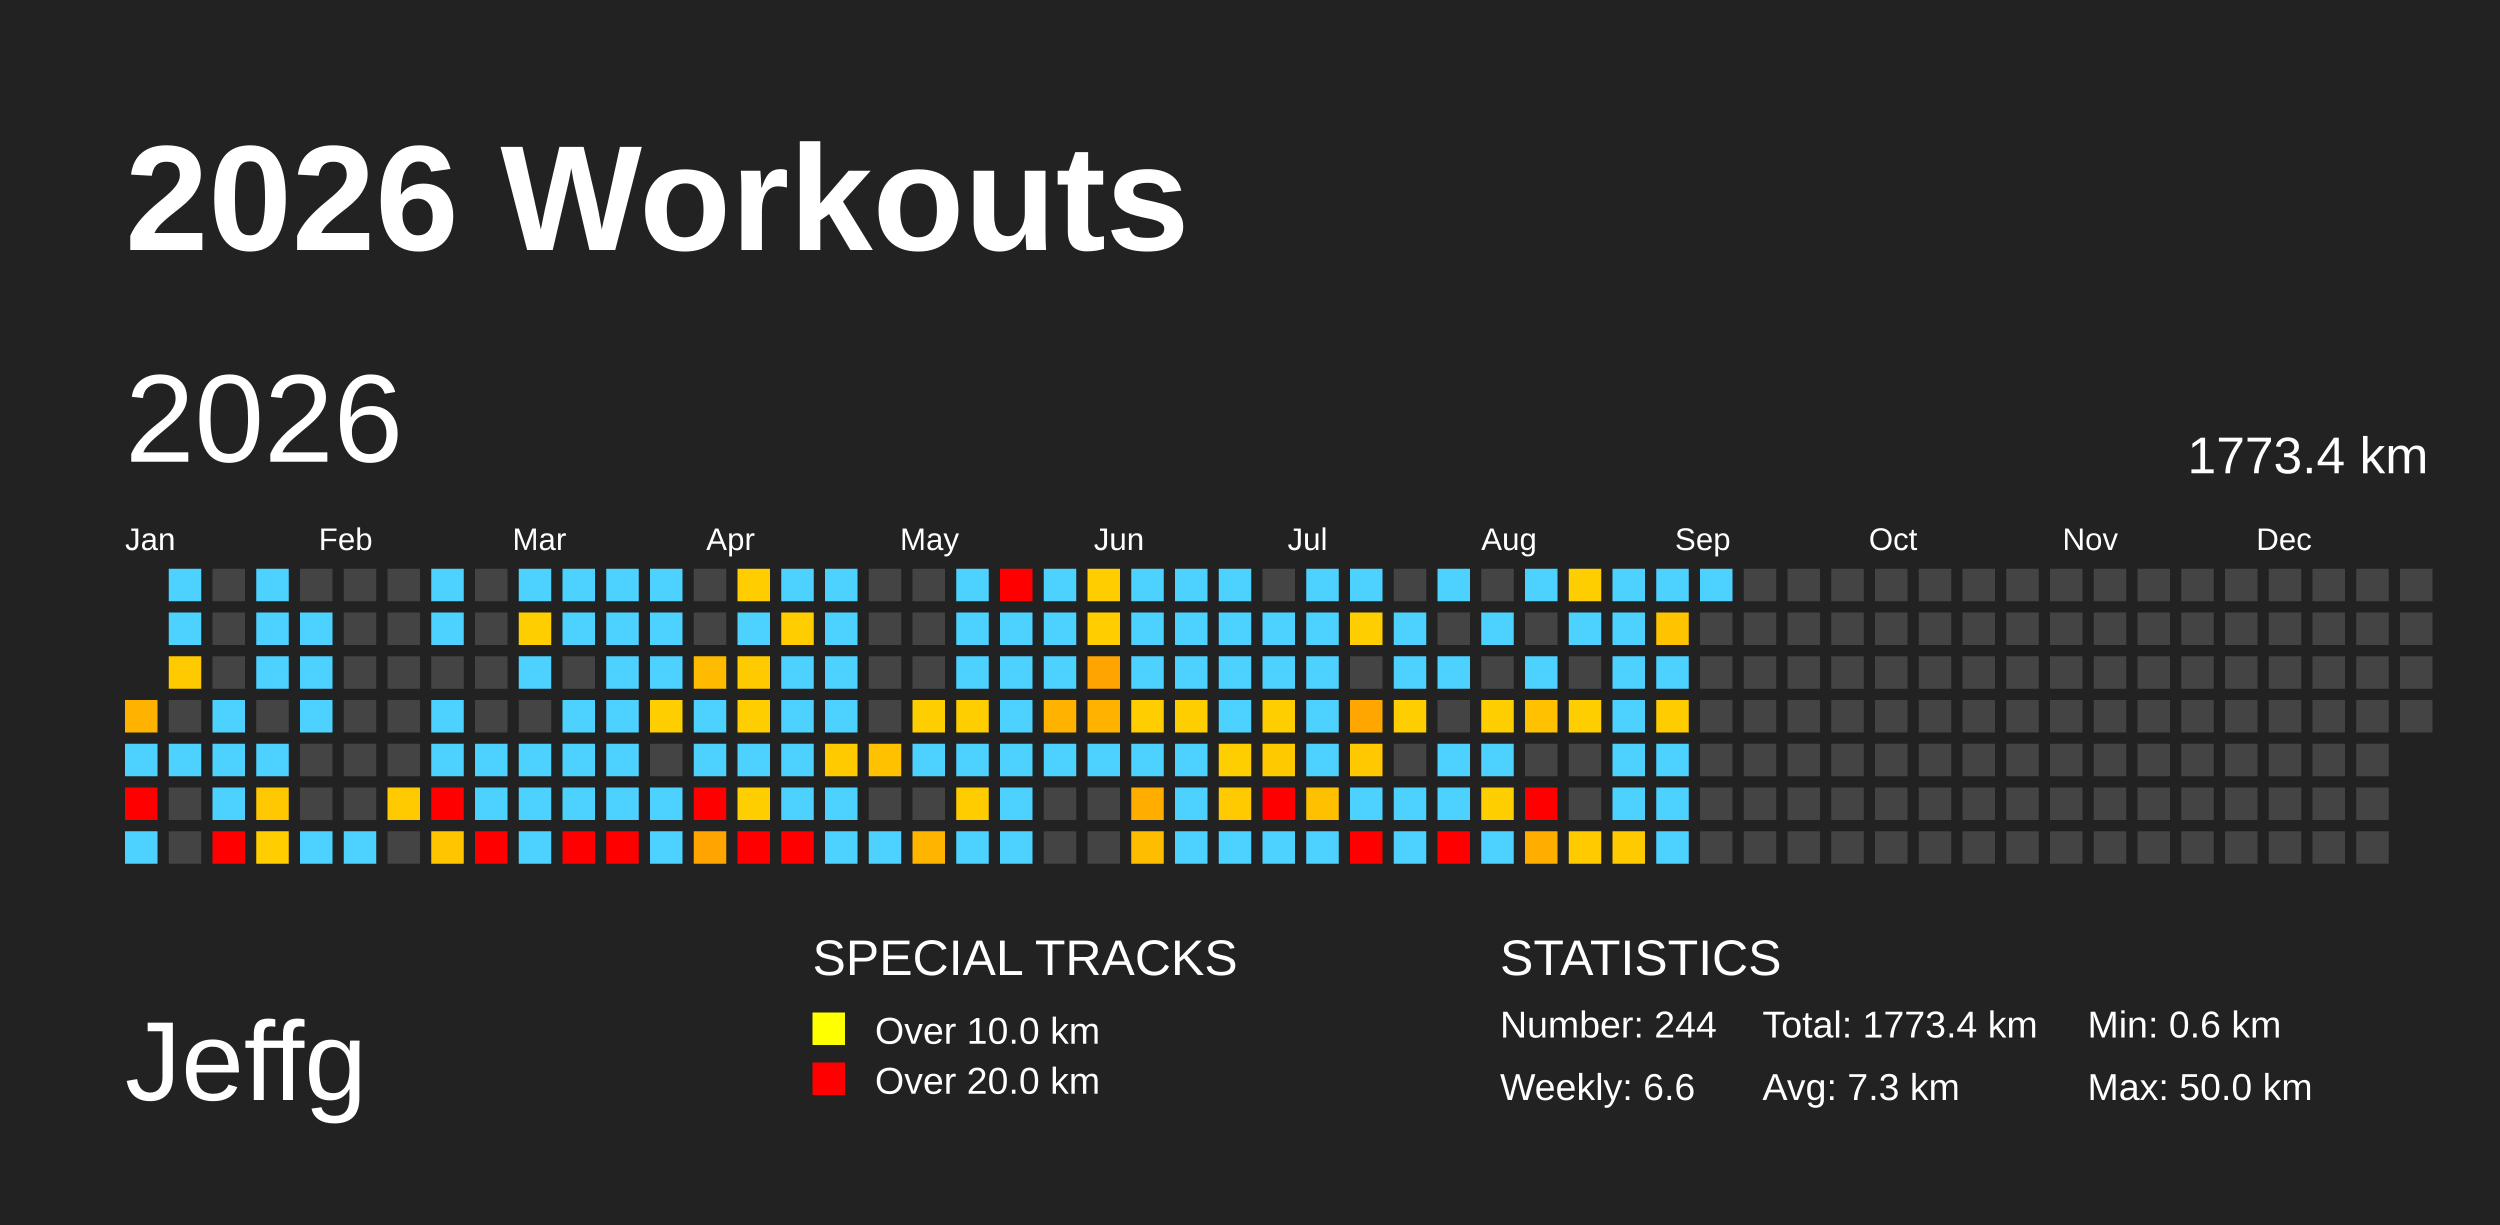
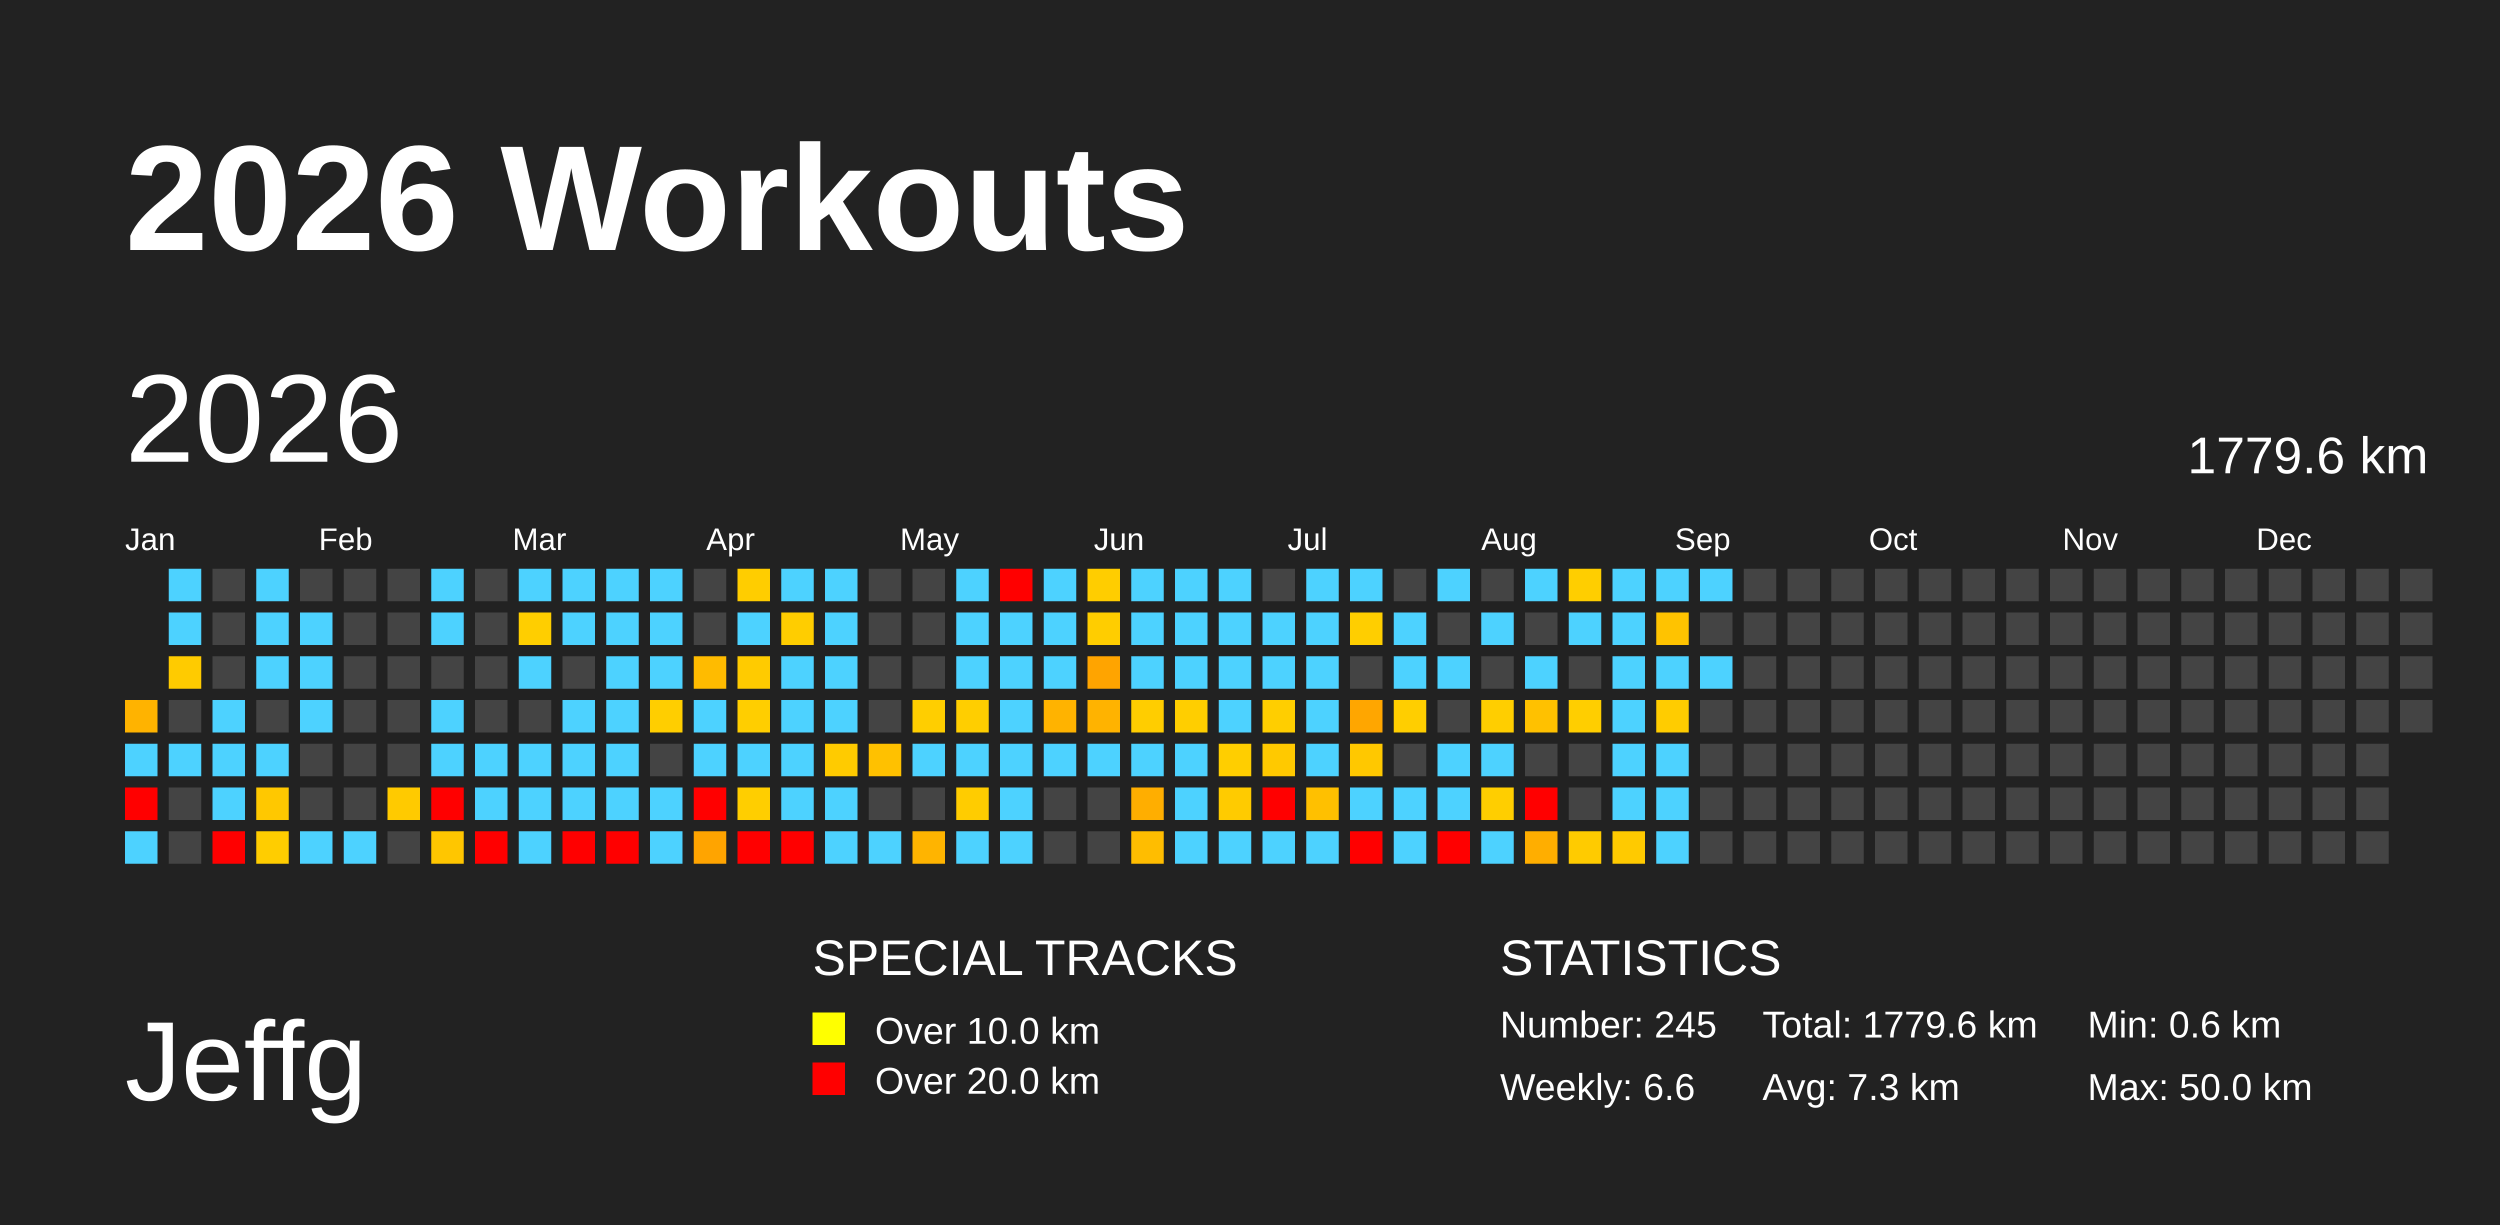
<svg xmlns="http://www.w3.org/2000/svg" baseProfile="full" height="98mm" version="1.1" viewBox="0,0,200,98" width="200mm">
  <defs />
  <rect fill="#222222" height="98" width="200" x="0" y="0" />
  <text fill="#FFFFFF" style="font-size:12px; font-family:Arial; font-weight:bold;" x="10" y="20">2026 Workouts</text>
  <text fill="#FFFFFF" style="font-size:9px; font-family:Arial" x="10" y="88">Jeffg</text>
  <text fill="#FFFFFF" style="font-size:4px; font-family:Arial" x="65" y="78">SPECIAL TRACKS</text>
  <rect fill="yellow" height="2.6" width="2.6" x="65" y="81" />
  <text fill="#FFFFFF" style="font-size:3px; font-family:Arial" x="70" y="83.5">Over 10.0 km</text>
  <rect fill="red" height="2.6" width="2.6" x="65" y="85" />
  <text fill="#FFFFFF" style="font-size:3px; font-family:Arial" x="70" y="87.5">Over 20.0 km</text>
  <text fill="#FFFFFF" style="font-size:4px; font-family:Arial" x="120" y="78">STATISTICS</text>
-   <text fill="#FFFFFF" style="font-size:3px; font-family:Arial" x="120" y="83">Number: 244</text>
+   <text fill="#FFFFFF" style="font-size:3px; font-family:Arial" x="120" y="83">Number: 245</text>
  <text fill="#FFFFFF" style="font-size:3px; font-family:Arial" x="120" y="88">Weekly: 6.6</text>
-   <text fill="#FFFFFF" style="font-size:3px; font-family:Arial" x="141" y="83">Total: 1773.4 km</text>
+   <text fill="#FFFFFF" style="font-size:3px; font-family:Arial" x="141" y="83">Total: 1779.6 km</text>
  <text fill="#FFFFFF" style="font-size:3px; font-family:Arial" x="141" y="88">Avg: 7.3 km</text>
  <text fill="#FFFFFF" style="font-size:3px; font-family:Arial" x="167" y="83">Min: 0.6 km</text>
  <text fill="#FFFFFF" style="font-size:3px; font-family:Arial" x="167" y="88">Max: 50.0 km</text>
  <text dominant-baseline="hanging" fill="#FFFFFF" style="font-size:10.0px; font-family:Arial;" x="10" y="30">2026</text>
-   <text dominant-baseline="hanging" fill="#FFFFFF" style="font-size:4.125px; font-family:Arial;" x="175" y="35">1773.4 km</text>
+   <text dominant-baseline="hanging" fill="#FFFFFF" style="font-size:4.125px; font-family:Arial;" x="175" y="35">1779.6 km</text>
  <text fill="#FFFFFF" style="font-size:2.5px; font-family:Arial" x="10.0" y="44">Jan</text>
  <text fill="#FFFFFF" style="font-size:2.5px; font-family:Arial" x="25.5" y="44">Feb</text>
  <text fill="#FFFFFF" style="font-size:2.5px; font-family:Arial" x="41.0" y="44">Mar</text>
  <text fill="#FFFFFF" style="font-size:2.5px; font-family:Arial" x="56.5" y="44">Apr</text>
  <text fill="#FFFFFF" style="font-size:2.5px; font-family:Arial" x="72.0" y="44">May</text>
  <text fill="#FFFFFF" style="font-size:2.5px; font-family:Arial" x="87.5" y="44">Jun</text>
  <text fill="#FFFFFF" style="font-size:2.5px; font-family:Arial" x="103.0" y="44">Jul</text>
  <text fill="#FFFFFF" style="font-size:2.5px; font-family:Arial" x="118.5" y="44">Aug</text>
  <text fill="#FFFFFF" style="font-size:2.5px; font-family:Arial" x="134.0" y="44">Sep</text>
  <text fill="#FFFFFF" style="font-size:2.5px; font-family:Arial" x="149.5" y="44">Oct</text>
  <text fill="#FFFFFF" style="font-size:2.5px; font-family:Arial" x="165.0" y="44">Nov</text>
  <text fill="#FFFFFF" style="font-size:2.5px; font-family:Arial" x="180.5" y="44">Dec</text>
  <rect fill="#ffb300" height="2.6" width="2.6" x="10.0" y="56.0" />
  <rect fill="#4dd2ff" height="2.6" width="2.6" x="10.0" y="59.5" />
  <rect fill="red" height="2.6" width="2.6" x="10.0" y="63.0" />
  <rect fill="#4dd2ff" height="2.6" width="2.6" x="10.0" y="66.5" />
  <rect fill="#4dd2ff" height="2.6" width="2.6" x="13.5" y="45.5" />
  <rect fill="#4dd2ff" height="2.6" width="2.6" x="13.5" y="49.0" />
  <rect fill="#ffcb00" height="2.6" width="2.6" x="13.5" y="52.5" />
  <rect fill="#444444" height="2.6" width="2.6" x="13.5" y="56.0" />
  <rect fill="#4dd2ff" height="2.6" width="2.6" x="13.5" y="59.5" />
  <rect fill="#444444" height="2.6" width="2.6" x="13.5" y="63.0" />
  <rect fill="#444444" height="2.6" width="2.6" x="13.5" y="66.5" />
  <rect fill="#444444" height="2.6" width="2.6" x="17.0" y="45.5" />
  <rect fill="#444444" height="2.6" width="2.6" x="17.0" y="49.0" />
  <rect fill="#444444" height="2.6" width="2.6" x="17.0" y="52.5" />
  <rect fill="#4dd2ff" height="2.6" width="2.6" x="17.0" y="56.0" />
  <rect fill="#4dd2ff" height="2.6" width="2.6" x="17.0" y="59.5" />
  <rect fill="#4dd2ff" height="2.6" width="2.6" x="17.0" y="63.0" />
  <rect fill="red" height="2.6" width="2.6" x="17.0" y="66.5" />
  <rect fill="#4dd2ff" height="2.6" width="2.6" x="20.5" y="45.5" />
  <rect fill="#4dd2ff" height="2.6" width="2.6" x="20.5" y="49.0" />
  <rect fill="#4dd2ff" height="2.6" width="2.6" x="20.5" y="52.5" />
  <rect fill="#444444" height="2.6" width="2.6" x="20.5" y="56.0" />
  <rect fill="#4dd2ff" height="2.6" width="2.6" x="20.5" y="59.5" />
  <rect fill="#ffc800" height="2.6" width="2.6" x="20.5" y="63.0" />
  <rect fill="#ffcd00" height="2.6" width="2.6" x="20.5" y="66.5" />
  <rect fill="#444444" height="2.6" width="2.6" x="24.0" y="45.5" />
  <rect fill="#4dd2ff" height="2.6" width="2.6" x="24.0" y="49.0" />
  <rect fill="#4dd2ff" height="2.6" width="2.6" x="24.0" y="52.5" />
  <rect fill="#4dd2ff" height="2.6" width="2.6" x="24.0" y="56.0" />
  <rect fill="#444444" height="2.6" width="2.6" x="24.0" y="59.5" />
  <rect fill="#444444" height="2.6" width="2.6" x="24.0" y="63.0" />
  <rect fill="#4dd2ff" height="2.6" width="2.6" x="24.0" y="66.5" />
  <rect fill="#444444" height="2.6" width="2.6" x="27.5" y="45.5" />
  <rect fill="#444444" height="2.6" width="2.6" x="27.5" y="49.0" />
  <rect fill="#444444" height="2.6" width="2.6" x="27.5" y="52.5" />
  <rect fill="#444444" height="2.6" width="2.6" x="27.5" y="56.0" />
  <rect fill="#444444" height="2.6" width="2.6" x="27.5" y="59.5" />
  <rect fill="#444444" height="2.6" width="2.6" x="27.5" y="63.0" />
  <rect fill="#4dd2ff" height="2.6" width="2.6" x="27.5" y="66.5" />
  <rect fill="#444444" height="2.6" width="2.6" x="31.0" y="45.5" />
  <rect fill="#444444" height="2.6" width="2.6" x="31.0" y="49.0" />
  <rect fill="#444444" height="2.6" width="2.6" x="31.0" y="52.5" />
  <rect fill="#444444" height="2.6" width="2.6" x="31.0" y="56.0" />
  <rect fill="#444444" height="2.6" width="2.6" x="31.0" y="59.5" />
  <rect fill="#ffca00" height="2.6" width="2.6" x="31.0" y="63.0" />
  <rect fill="#444444" height="2.6" width="2.6" x="31.0" y="66.5" />
  <rect fill="#4dd2ff" height="2.6" width="2.6" x="34.5" y="45.5" />
  <rect fill="#4dd2ff" height="2.6" width="2.6" x="34.5" y="49.0" />
  <rect fill="#444444" height="2.6" width="2.6" x="34.5" y="52.5" />
  <rect fill="#4dd2ff" height="2.6" width="2.6" x="34.5" y="56.0" />
  <rect fill="#4dd2ff" height="2.6" width="2.6" x="34.5" y="59.5" />
  <rect fill="red" height="2.6" width="2.6" x="34.5" y="63.0" />
  <rect fill="#ffc600" height="2.6" width="2.6" x="34.5" y="66.5" />
  <rect fill="#444444" height="2.6" width="2.6" x="38.0" y="45.5" />
  <rect fill="#444444" height="2.6" width="2.6" x="38.0" y="49.0" />
  <rect fill="#444444" height="2.6" width="2.6" x="38.0" y="52.5" />
  <rect fill="#444444" height="2.6" width="2.6" x="38.0" y="56.0" />
  <rect fill="#4dd2ff" height="2.6" width="2.6" x="38.0" y="59.5" />
  <rect fill="#4dd2ff" height="2.6" width="2.6" x="38.0" y="63.0" />
  <rect fill="red" height="2.6" width="2.6" x="38.0" y="66.5" />
  <rect fill="#4dd2ff" height="2.6" width="2.6" x="41.5" y="45.5" />
  <rect fill="#ffce00" height="2.6" width="2.6" x="41.5" y="49.0" />
  <rect fill="#4dd2ff" height="2.6" width="2.6" x="41.5" y="52.5" />
  <rect fill="#444444" height="2.6" width="2.6" x="41.5" y="56.0" />
  <rect fill="#4dd2ff" height="2.6" width="2.6" x="41.5" y="59.5" />
  <rect fill="#4dd2ff" height="2.6" width="2.6" x="41.5" y="63.0" />
  <rect fill="#4dd2ff" height="2.6" width="2.6" x="41.5" y="66.5" />
  <rect fill="#4dd2ff" height="2.6" width="2.6" x="45.0" y="45.5" />
  <rect fill="#4dd2ff" height="2.6" width="2.6" x="45.0" y="49.0" />
  <rect fill="#444444" height="2.6" width="2.6" x="45.0" y="52.5" />
  <rect fill="#4dd2ff" height="2.6" width="2.6" x="45.0" y="56.0" />
  <rect fill="#4dd2ff" height="2.6" width="2.6" x="45.0" y="59.5" />
  <rect fill="#4dd2ff" height="2.6" width="2.6" x="45.0" y="63.0" />
  <rect fill="red" height="2.6" width="2.6" x="45.0" y="66.5" />
  <rect fill="#4dd2ff" height="2.6" width="2.6" x="48.5" y="45.5" />
  <rect fill="#4dd2ff" height="2.6" width="2.6" x="48.5" y="49.0" />
  <rect fill="#4dd2ff" height="2.6" width="2.6" x="48.5" y="52.5" />
  <rect fill="#4dd2ff" height="2.6" width="2.6" x="48.5" y="56.0" />
  <rect fill="#4dd2ff" height="2.6" width="2.6" x="48.5" y="59.5" />
  <rect fill="#4dd2ff" height="2.6" width="2.6" x="48.5" y="63.0" />
  <rect fill="red" height="2.6" width="2.6" x="48.5" y="66.5" />
  <rect fill="#4dd2ff" height="2.6" width="2.6" x="52.0" y="45.5" />
  <rect fill="#4dd2ff" height="2.6" width="2.6" x="52.0" y="49.0" />
  <rect fill="#4dd2ff" height="2.6" width="2.6" x="52.0" y="52.5" />
  <rect fill="#ffce00" height="2.6" width="2.6" x="52.0" y="56.0" />
  <rect fill="#444444" height="2.6" width="2.6" x="52.0" y="59.5" />
  <rect fill="#4dd2ff" height="2.6" width="2.6" x="52.0" y="63.0" />
  <rect fill="#4dd2ff" height="2.6" width="2.6" x="52.0" y="66.5" />
  <rect fill="#444444" height="2.6" width="2.6" x="55.5" y="45.5" />
  <rect fill="#444444" height="2.6" width="2.6" x="55.5" y="49.0" />
  <rect fill="#ffbb00" height="2.6" width="2.6" x="55.5" y="52.5" />
  <rect fill="#4dd2ff" height="2.6" width="2.6" x="55.5" y="56.0" />
  <rect fill="#4dd2ff" height="2.6" width="2.6" x="55.5" y="59.5" />
  <rect fill="red" height="2.6" width="2.6" x="55.5" y="63.0" />
  <rect fill="#ffa400" height="2.6" width="2.6" x="55.5" y="66.5" />
  <rect fill="#ffcd00" height="2.6" width="2.6" x="59.0" y="45.5" />
  <rect fill="#4dd2ff" height="2.6" width="2.6" x="59.0" y="49.0" />
  <rect fill="#ffcb00" height="2.6" width="2.6" x="59.0" y="52.5" />
  <rect fill="#ffce00" height="2.6" width="2.6" x="59.0" y="56.0" />
  <rect fill="#4dd2ff" height="2.6" width="2.6" x="59.0" y="59.5" />
  <rect fill="#ffce00" height="2.6" width="2.6" x="59.0" y="63.0" />
  <rect fill="red" height="2.6" width="2.6" x="59.0" y="66.5" />
  <rect fill="#4dd2ff" height="2.6" width="2.6" x="62.5" y="45.5" />
  <rect fill="#ffcd00" height="2.6" width="2.6" x="62.5" y="49.0" />
  <rect fill="#4dd2ff" height="2.6" width="2.6" x="62.5" y="52.5" />
  <rect fill="#4dd2ff" height="2.6" width="2.6" x="62.5" y="56.0" />
  <rect fill="#4dd2ff" height="2.6" width="2.6" x="62.5" y="59.5" />
  <rect fill="#4dd2ff" height="2.6" width="2.6" x="62.5" y="63.0" />
  <rect fill="red" height="2.6" width="2.6" x="62.5" y="66.5" />
  <rect fill="#4dd2ff" height="2.6" width="2.6" x="66.0" y="45.5" />
  <rect fill="#4dd2ff" height="2.6" width="2.6" x="66.0" y="49.0" />
  <rect fill="#4dd2ff" height="2.6" width="2.6" x="66.0" y="52.5" />
  <rect fill="#4dd2ff" height="2.6" width="2.6" x="66.0" y="56.0" />
  <rect fill="#ffcb00" height="2.6" width="2.6" x="66.0" y="59.5" />
  <rect fill="#4dd2ff" height="2.6" width="2.6" x="66.0" y="63.0" />
  <rect fill="#4dd2ff" height="2.6" width="2.6" x="66.0" y="66.5" />
  <rect fill="#444444" height="2.6" width="2.6" x="69.5" y="45.5" />
  <rect fill="#444444" height="2.6" width="2.6" x="69.5" y="49.0" />
  <rect fill="#444444" height="2.6" width="2.6" x="69.5" y="52.5" />
  <rect fill="#444444" height="2.6" width="2.6" x="69.5" y="56.0" />
  <rect fill="#ffc100" height="2.6" width="2.6" x="69.5" y="59.5" />
  <rect fill="#444444" height="2.6" width="2.6" x="69.5" y="63.0" />
  <rect fill="#4dd2ff" height="2.6" width="2.6" x="69.5" y="66.5" />
  <rect fill="#444444" height="2.6" width="2.6" x="73.0" y="45.5" />
  <rect fill="#444444" height="2.6" width="2.6" x="73.0" y="49.0" />
  <rect fill="#444444" height="2.6" width="2.6" x="73.0" y="52.5" />
  <rect fill="#ffce00" height="2.6" width="2.6" x="73.0" y="56.0" />
  <rect fill="#4dd2ff" height="2.6" width="2.6" x="73.0" y="59.5" />
  <rect fill="#444444" height="2.6" width="2.6" x="73.0" y="63.0" />
  <rect fill="#ffb400" height="2.6" width="2.6" x="73.0" y="66.5" />
  <rect fill="#4dd2ff" height="2.6" width="2.6" x="76.5" y="45.5" />
  <rect fill="#4dd2ff" height="2.6" width="2.6" x="76.5" y="49.0" />
  <rect fill="#4dd2ff" height="2.6" width="2.6" x="76.5" y="52.5" />
  <rect fill="#ffce00" height="2.6" width="2.6" x="76.5" y="56.0" />
  <rect fill="#4dd2ff" height="2.6" width="2.6" x="76.5" y="59.5" />
  <rect fill="#ffcc00" height="2.6" width="2.6" x="76.5" y="63.0" />
  <rect fill="#4dd2ff" height="2.6" width="2.6" x="76.5" y="66.5" />
  <rect fill="red" height="2.6" width="2.6" x="80.0" y="45.5" />
  <rect fill="#4dd2ff" height="2.6" width="2.6" x="80.0" y="49.0" />
  <rect fill="#4dd2ff" height="2.6" width="2.6" x="80.0" y="52.5" />
  <rect fill="#4dd2ff" height="2.6" width="2.6" x="80.0" y="56.0" />
  <rect fill="#4dd2ff" height="2.6" width="2.6" x="80.0" y="59.5" />
  <rect fill="#4dd2ff" height="2.6" width="2.6" x="80.0" y="63.0" />
  <rect fill="#4dd2ff" height="2.6" width="2.6" x="80.0" y="66.5" />
  <rect fill="#4dd2ff" height="2.6" width="2.6" x="83.5" y="45.5" />
  <rect fill="#4dd2ff" height="2.6" width="2.6" x="83.5" y="49.0" />
  <rect fill="#4dd2ff" height="2.6" width="2.6" x="83.5" y="52.5" />
  <rect fill="#ffb300" height="2.6" width="2.6" x="83.5" y="56.0" />
  <rect fill="#4dd2ff" height="2.6" width="2.6" x="83.5" y="59.5" />
  <rect fill="#444444" height="2.6" width="2.6" x="83.5" y="63.0" />
  <rect fill="#444444" height="2.6" width="2.6" x="83.5" y="66.5" />
  <rect fill="#ffcd00" height="2.6" width="2.6" x="87.0" y="45.5" />
  <rect fill="#ffcd00" height="2.6" width="2.6" x="87.0" y="49.0" />
  <rect fill="#ffa400" height="2.6" width="2.6" x="87.0" y="52.5" />
  <rect fill="#ffb300" height="2.6" width="2.6" x="87.0" y="56.0" />
  <rect fill="#4dd2ff" height="2.6" width="2.6" x="87.0" y="59.5" />
  <rect fill="#444444" height="2.6" width="2.6" x="87.0" y="63.0" />
  <rect fill="#444444" height="2.6" width="2.6" x="87.0" y="66.5" />
  <rect fill="#4dd2ff" height="2.6" width="2.6" x="90.5" y="45.5" />
  <rect fill="#4dd2ff" height="2.6" width="2.6" x="90.5" y="49.0" />
  <rect fill="#4dd2ff" height="2.6" width="2.6" x="90.5" y="52.5" />
  <rect fill="#ffcd00" height="2.6" width="2.6" x="90.5" y="56.0" />
  <rect fill="#4dd2ff" height="2.6" width="2.6" x="90.5" y="59.5" />
  <rect fill="#ffae00" height="2.6" width="2.6" x="90.5" y="63.0" />
  <rect fill="#ffbd00" height="2.6" width="2.6" x="90.5" y="66.5" />
  <rect fill="#4dd2ff" height="2.6" width="2.6" x="94.0" y="45.5" />
  <rect fill="#4dd2ff" height="2.6" width="2.6" x="94.0" y="49.0" />
  <rect fill="#4dd2ff" height="2.6" width="2.6" x="94.0" y="52.5" />
  <rect fill="#ffce00" height="2.6" width="2.6" x="94.0" y="56.0" />
  <rect fill="#4dd2ff" height="2.6" width="2.6" x="94.0" y="59.5" />
  <rect fill="#4dd2ff" height="2.6" width="2.6" x="94.0" y="63.0" />
  <rect fill="#4dd2ff" height="2.6" width="2.6" x="94.0" y="66.5" />
  <rect fill="#4dd2ff" height="2.6" width="2.6" x="97.5" y="45.5" />
  <rect fill="#4dd2ff" height="2.6" width="2.6" x="97.5" y="49.0" />
  <rect fill="#4dd2ff" height="2.6" width="2.6" x="97.5" y="52.5" />
  <rect fill="#4dd2ff" height="2.6" width="2.6" x="97.5" y="56.0" />
  <rect fill="#ffce00" height="2.6" width="2.6" x="97.5" y="59.5" />
  <rect fill="#ffcb00" height="2.6" width="2.6" x="97.5" y="63.0" />
  <rect fill="#4dd2ff" height="2.6" width="2.6" x="97.5" y="66.5" />
  <rect fill="#444444" height="2.6" width="2.6" x="101.0" y="45.5" />
  <rect fill="#4dd2ff" height="2.6" width="2.6" x="101.0" y="49.0" />
  <rect fill="#4dd2ff" height="2.6" width="2.6" x="101.0" y="52.5" />
  <rect fill="#ffce00" height="2.6" width="2.6" x="101.0" y="56.0" />
  <rect fill="#ffc900" height="2.6" width="2.6" x="101.0" y="59.5" />
  <rect fill="red" height="2.6" width="2.6" x="101.0" y="63.0" />
  <rect fill="#4dd2ff" height="2.6" width="2.6" x="101.0" y="66.5" />
  <rect fill="#4dd2ff" height="2.6" width="2.6" x="104.5" y="45.5" />
  <rect fill="#4dd2ff" height="2.6" width="2.6" x="104.5" y="49.0" />
  <rect fill="#4dd2ff" height="2.6" width="2.6" x="104.5" y="52.5" />
  <rect fill="#4dd2ff" height="2.6" width="2.6" x="104.5" y="56.0" />
  <rect fill="#4dd2ff" height="2.6" width="2.6" x="104.5" y="59.5" />
  <rect fill="#ffc000" height="2.6" width="2.6" x="104.5" y="63.0" />
  <rect fill="#4dd2ff" height="2.6" width="2.6" x="104.5" y="66.5" />
  <rect fill="#4dd2ff" height="2.6" width="2.6" x="108.0" y="45.5" />
  <rect fill="#ffce00" height="2.6" width="2.6" x="108.0" y="49.0" />
  <rect fill="#444444" height="2.6" width="2.6" x="108.0" y="52.5" />
  <rect fill="#ffa600" height="2.6" width="2.6" x="108.0" y="56.0" />
  <rect fill="#ffc800" height="2.6" width="2.6" x="108.0" y="59.5" />
  <rect fill="#4dd2ff" height="2.6" width="2.6" x="108.0" y="63.0" />
  <rect fill="red" height="2.6" width="2.6" x="108.0" y="66.5" />
  <rect fill="#444444" height="2.6" width="2.6" x="111.5" y="45.5" />
  <rect fill="#4dd2ff" height="2.6" width="2.6" x="111.5" y="49.0" />
  <rect fill="#4dd2ff" height="2.6" width="2.6" x="111.5" y="52.5" />
  <rect fill="#ffce00" height="2.6" width="2.6" x="111.5" y="56.0" />
  <rect fill="#444444" height="2.6" width="2.6" x="111.5" y="59.5" />
  <rect fill="#4dd2ff" height="2.6" width="2.6" x="111.5" y="63.0" />
  <rect fill="#4dd2ff" height="2.6" width="2.6" x="111.5" y="66.5" />
  <rect fill="#4dd2ff" height="2.6" width="2.6" x="115.0" y="45.5" />
  <rect fill="#444444" height="2.6" width="2.6" x="115.0" y="49.0" />
  <rect fill="#4dd2ff" height="2.6" width="2.6" x="115.0" y="52.5" />
  <rect fill="#444444" height="2.6" width="2.6" x="115.0" y="56.0" />
  <rect fill="#4dd2ff" height="2.6" width="2.6" x="115.0" y="59.5" />
  <rect fill="#4dd2ff" height="2.6" width="2.6" x="115.0" y="63.0" />
  <rect fill="red" height="2.6" width="2.6" x="115.0" y="66.5" />
  <rect fill="#444444" height="2.6" width="2.6" x="118.5" y="45.5" />
  <rect fill="#4dd2ff" height="2.6" width="2.6" x="118.5" y="49.0" />
  <rect fill="#444444" height="2.6" width="2.6" x="118.5" y="52.5" />
  <rect fill="#ffce00" height="2.6" width="2.6" x="118.5" y="56.0" />
  <rect fill="#4dd2ff" height="2.6" width="2.6" x="118.5" y="59.5" />
  <rect fill="#ffce00" height="2.6" width="2.6" x="118.5" y="63.0" />
  <rect fill="#4dd2ff" height="2.6" width="2.6" x="118.5" y="66.5" />
  <rect fill="#4dd2ff" height="2.6" width="2.6" x="122.0" y="45.5" />
  <rect fill="#444444" height="2.6" width="2.6" x="122.0" y="49.0" />
  <rect fill="#4dd2ff" height="2.6" width="2.6" x="122.0" y="52.5" />
  <rect fill="#ffc100" height="2.6" width="2.6" x="122.0" y="56.0" />
  <rect fill="#444444" height="2.6" width="2.6" x="122.0" y="59.5" />
  <rect fill="red" height="2.6" width="2.6" x="122.0" y="63.0" />
  <rect fill="#ffae00" height="2.6" width="2.6" x="122.0" y="66.5" />
  <rect fill="#ffce00" height="2.6" width="2.6" x="125.5" y="45.5" />
  <rect fill="#4dd2ff" height="2.6" width="2.6" x="125.5" y="49.0" />
  <rect fill="#444444" height="2.6" width="2.6" x="125.5" y="52.5" />
  <rect fill="#ffce00" height="2.6" width="2.6" x="125.5" y="56.0" />
  <rect fill="#444444" height="2.6" width="2.6" x="125.5" y="59.5" />
  <rect fill="#444444" height="2.6" width="2.6" x="125.5" y="63.0" />
  <rect fill="#ffcb00" height="2.6" width="2.6" x="125.5" y="66.5" />
  <rect fill="#4dd2ff" height="2.6" width="2.6" x="129.0" y="45.5" />
  <rect fill="#4dd2ff" height="2.6" width="2.6" x="129.0" y="49.0" />
  <rect fill="#4dd2ff" height="2.6" width="2.6" x="129.0" y="52.5" />
  <rect fill="#4dd2ff" height="2.6" width="2.6" x="129.0" y="56.0" />
  <rect fill="#4dd2ff" height="2.6" width="2.6" x="129.0" y="59.5" />
  <rect fill="#4dd2ff" height="2.6" width="2.6" x="129.0" y="63.0" />
  <rect fill="#ffca00" height="2.6" width="2.6" x="129.0" y="66.5" />
  <rect fill="#4dd2ff" height="2.6" width="2.6" x="132.5" y="45.5" />
  <rect fill="#ffc300" height="2.6" width="2.6" x="132.5" y="49.0" />
  <rect fill="#4dd2ff" height="2.6" width="2.6" x="132.5" y="52.5" />
  <rect fill="#ffcc00" height="2.6" width="2.6" x="132.5" y="56.0" />
  <rect fill="#4dd2ff" height="2.6" width="2.6" x="132.5" y="59.5" />
  <rect fill="#4dd2ff" height="2.6" width="2.6" x="132.5" y="63.0" />
  <rect fill="#4dd2ff" height="2.6" width="2.6" x="132.5" y="66.5" />
  <rect fill="#4dd2ff" height="2.6" width="2.6" x="136.0" y="45.5" />
  <rect fill="#444444" height="2.6" width="2.6" x="136.0" y="49.0" />
-   <rect fill="#444444" height="2.6" width="2.6" x="136.0" y="52.5" />
+   <rect fill="#4dd2ff" height="2.6" width="2.6" x="136.0" y="52.5" />
  <rect fill="#444444" height="2.6" width="2.6" x="136.0" y="56.0" />
  <rect fill="#444444" height="2.6" width="2.6" x="136.0" y="59.5" />
  <rect fill="#444444" height="2.6" width="2.6" x="136.0" y="63.0" />
  <rect fill="#444444" height="2.6" width="2.6" x="136.0" y="66.5" />
  <rect fill="#444444" height="2.6" width="2.6" x="139.5" y="45.5" />
  <rect fill="#444444" height="2.6" width="2.6" x="139.5" y="49.0" />
  <rect fill="#444444" height="2.6" width="2.6" x="139.5" y="52.5" />
  <rect fill="#444444" height="2.6" width="2.6" x="139.5" y="56.0" />
  <rect fill="#444444" height="2.6" width="2.6" x="139.5" y="59.5" />
  <rect fill="#444444" height="2.6" width="2.6" x="139.5" y="63.0" />
  <rect fill="#444444" height="2.6" width="2.6" x="139.5" y="66.5" />
  <rect fill="#444444" height="2.6" width="2.6" x="143.0" y="45.5" />
  <rect fill="#444444" height="2.6" width="2.6" x="143.0" y="49.0" />
  <rect fill="#444444" height="2.6" width="2.6" x="143.0" y="52.5" />
  <rect fill="#444444" height="2.6" width="2.6" x="143.0" y="56.0" />
  <rect fill="#444444" height="2.6" width="2.6" x="143.0" y="59.5" />
  <rect fill="#444444" height="2.6" width="2.6" x="143.0" y="63.0" />
  <rect fill="#444444" height="2.6" width="2.6" x="143.0" y="66.5" />
  <rect fill="#444444" height="2.6" width="2.6" x="146.5" y="45.5" />
  <rect fill="#444444" height="2.6" width="2.6" x="146.5" y="49.0" />
  <rect fill="#444444" height="2.6" width="2.6" x="146.5" y="52.5" />
  <rect fill="#444444" height="2.6" width="2.6" x="146.5" y="56.0" />
  <rect fill="#444444" height="2.6" width="2.6" x="146.5" y="59.5" />
  <rect fill="#444444" height="2.6" width="2.6" x="146.5" y="63.0" />
  <rect fill="#444444" height="2.6" width="2.6" x="146.5" y="66.5" />
  <rect fill="#444444" height="2.6" width="2.6" x="150.0" y="45.5" />
  <rect fill="#444444" height="2.6" width="2.6" x="150.0" y="49.0" />
  <rect fill="#444444" height="2.6" width="2.6" x="150.0" y="52.5" />
  <rect fill="#444444" height="2.6" width="2.6" x="150.0" y="56.0" />
  <rect fill="#444444" height="2.6" width="2.6" x="150.0" y="59.5" />
  <rect fill="#444444" height="2.6" width="2.6" x="150.0" y="63.0" />
  <rect fill="#444444" height="2.6" width="2.6" x="150.0" y="66.5" />
  <rect fill="#444444" height="2.6" width="2.6" x="153.5" y="45.5" />
  <rect fill="#444444" height="2.6" width="2.6" x="153.5" y="49.0" />
  <rect fill="#444444" height="2.6" width="2.6" x="153.5" y="52.5" />
  <rect fill="#444444" height="2.6" width="2.6" x="153.5" y="56.0" />
  <rect fill="#444444" height="2.6" width="2.6" x="153.5" y="59.5" />
  <rect fill="#444444" height="2.6" width="2.6" x="153.5" y="63.0" />
  <rect fill="#444444" height="2.6" width="2.6" x="153.5" y="66.5" />
  <rect fill="#444444" height="2.6" width="2.6" x="157.0" y="45.5" />
  <rect fill="#444444" height="2.6" width="2.6" x="157.0" y="49.0" />
  <rect fill="#444444" height="2.6" width="2.6" x="157.0" y="52.5" />
  <rect fill="#444444" height="2.6" width="2.6" x="157.0" y="56.0" />
  <rect fill="#444444" height="2.6" width="2.6" x="157.0" y="59.5" />
  <rect fill="#444444" height="2.6" width="2.6" x="157.0" y="63.0" />
  <rect fill="#444444" height="2.6" width="2.6" x="157.0" y="66.5" />
  <rect fill="#444444" height="2.6" width="2.6" x="160.5" y="45.5" />
  <rect fill="#444444" height="2.6" width="2.6" x="160.5" y="49.0" />
  <rect fill="#444444" height="2.6" width="2.6" x="160.5" y="52.5" />
  <rect fill="#444444" height="2.6" width="2.6" x="160.5" y="56.0" />
  <rect fill="#444444" height="2.6" width="2.6" x="160.5" y="59.5" />
  <rect fill="#444444" height="2.6" width="2.6" x="160.5" y="63.0" />
  <rect fill="#444444" height="2.6" width="2.6" x="160.5" y="66.5" />
  <rect fill="#444444" height="2.6" width="2.6" x="164.0" y="45.5" />
  <rect fill="#444444" height="2.6" width="2.6" x="164.0" y="49.0" />
  <rect fill="#444444" height="2.6" width="2.6" x="164.0" y="52.5" />
  <rect fill="#444444" height="2.6" width="2.6" x="164.0" y="56.0" />
  <rect fill="#444444" height="2.6" width="2.6" x="164.0" y="59.5" />
  <rect fill="#444444" height="2.6" width="2.6" x="164.0" y="63.0" />
  <rect fill="#444444" height="2.6" width="2.6" x="164.0" y="66.5" />
  <rect fill="#444444" height="2.6" width="2.6" x="167.5" y="45.5" />
  <rect fill="#444444" height="2.6" width="2.6" x="167.5" y="49.0" />
  <rect fill="#444444" height="2.6" width="2.6" x="167.5" y="52.5" />
  <rect fill="#444444" height="2.6" width="2.6" x="167.5" y="56.0" />
  <rect fill="#444444" height="2.6" width="2.6" x="167.5" y="59.5" />
  <rect fill="#444444" height="2.6" width="2.6" x="167.5" y="63.0" />
  <rect fill="#444444" height="2.6" width="2.6" x="167.5" y="66.5" />
  <rect fill="#444444" height="2.6" width="2.6" x="171.0" y="45.5" />
  <rect fill="#444444" height="2.6" width="2.6" x="171.0" y="49.0" />
  <rect fill="#444444" height="2.6" width="2.6" x="171.0" y="52.5" />
  <rect fill="#444444" height="2.6" width="2.6" x="171.0" y="56.0" />
  <rect fill="#444444" height="2.6" width="2.6" x="171.0" y="59.5" />
  <rect fill="#444444" height="2.6" width="2.6" x="171.0" y="63.0" />
  <rect fill="#444444" height="2.6" width="2.6" x="171.0" y="66.5" />
  <rect fill="#444444" height="2.6" width="2.6" x="174.5" y="45.5" />
  <rect fill="#444444" height="2.6" width="2.6" x="174.5" y="49.0" />
  <rect fill="#444444" height="2.6" width="2.6" x="174.5" y="52.5" />
  <rect fill="#444444" height="2.6" width="2.6" x="174.5" y="56.0" />
  <rect fill="#444444" height="2.6" width="2.6" x="174.5" y="59.5" />
  <rect fill="#444444" height="2.6" width="2.6" x="174.5" y="63.0" />
  <rect fill="#444444" height="2.6" width="2.6" x="174.5" y="66.5" />
  <rect fill="#444444" height="2.6" width="2.6" x="178.0" y="45.5" />
  <rect fill="#444444" height="2.6" width="2.6" x="178.0" y="49.0" />
  <rect fill="#444444" height="2.6" width="2.6" x="178.0" y="52.5" />
  <rect fill="#444444" height="2.6" width="2.6" x="178.0" y="56.0" />
  <rect fill="#444444" height="2.6" width="2.6" x="178.0" y="59.5" />
  <rect fill="#444444" height="2.6" width="2.6" x="178.0" y="63.0" />
  <rect fill="#444444" height="2.6" width="2.6" x="178.0" y="66.5" />
  <rect fill="#444444" height="2.6" width="2.6" x="181.5" y="45.5" />
  <rect fill="#444444" height="2.6" width="2.6" x="181.5" y="49.0" />
  <rect fill="#444444" height="2.6" width="2.6" x="181.5" y="52.5" />
  <rect fill="#444444" height="2.6" width="2.6" x="181.5" y="56.0" />
  <rect fill="#444444" height="2.6" width="2.6" x="181.5" y="59.5" />
  <rect fill="#444444" height="2.6" width="2.6" x="181.5" y="63.0" />
  <rect fill="#444444" height="2.6" width="2.6" x="181.5" y="66.5" />
  <rect fill="#444444" height="2.6" width="2.6" x="185.0" y="45.5" />
  <rect fill="#444444" height="2.6" width="2.6" x="185.0" y="49.0" />
  <rect fill="#444444" height="2.6" width="2.6" x="185.0" y="52.5" />
  <rect fill="#444444" height="2.6" width="2.6" x="185.0" y="56.0" />
  <rect fill="#444444" height="2.6" width="2.6" x="185.0" y="59.5" />
  <rect fill="#444444" height="2.6" width="2.6" x="185.0" y="63.0" />
  <rect fill="#444444" height="2.6" width="2.6" x="185.0" y="66.5" />
  <rect fill="#444444" height="2.6" width="2.6" x="188.5" y="45.5" />
  <rect fill="#444444" height="2.6" width="2.6" x="188.5" y="49.0" />
  <rect fill="#444444" height="2.6" width="2.6" x="188.5" y="52.5" />
  <rect fill="#444444" height="2.6" width="2.6" x="188.5" y="56.0" />
  <rect fill="#444444" height="2.6" width="2.6" x="188.5" y="59.5" />
  <rect fill="#444444" height="2.6" width="2.6" x="188.5" y="63.0" />
  <rect fill="#444444" height="2.6" width="2.6" x="188.5" y="66.5" />
  <rect fill="#444444" height="2.6" width="2.6" x="192.0" y="45.5" />
  <rect fill="#444444" height="2.6" width="2.6" x="192.0" y="49.0" />
  <rect fill="#444444" height="2.6" width="2.6" x="192.0" y="52.5" />
  <rect fill="#444444" height="2.6" width="2.6" x="192.0" y="56.0" />
</svg>
